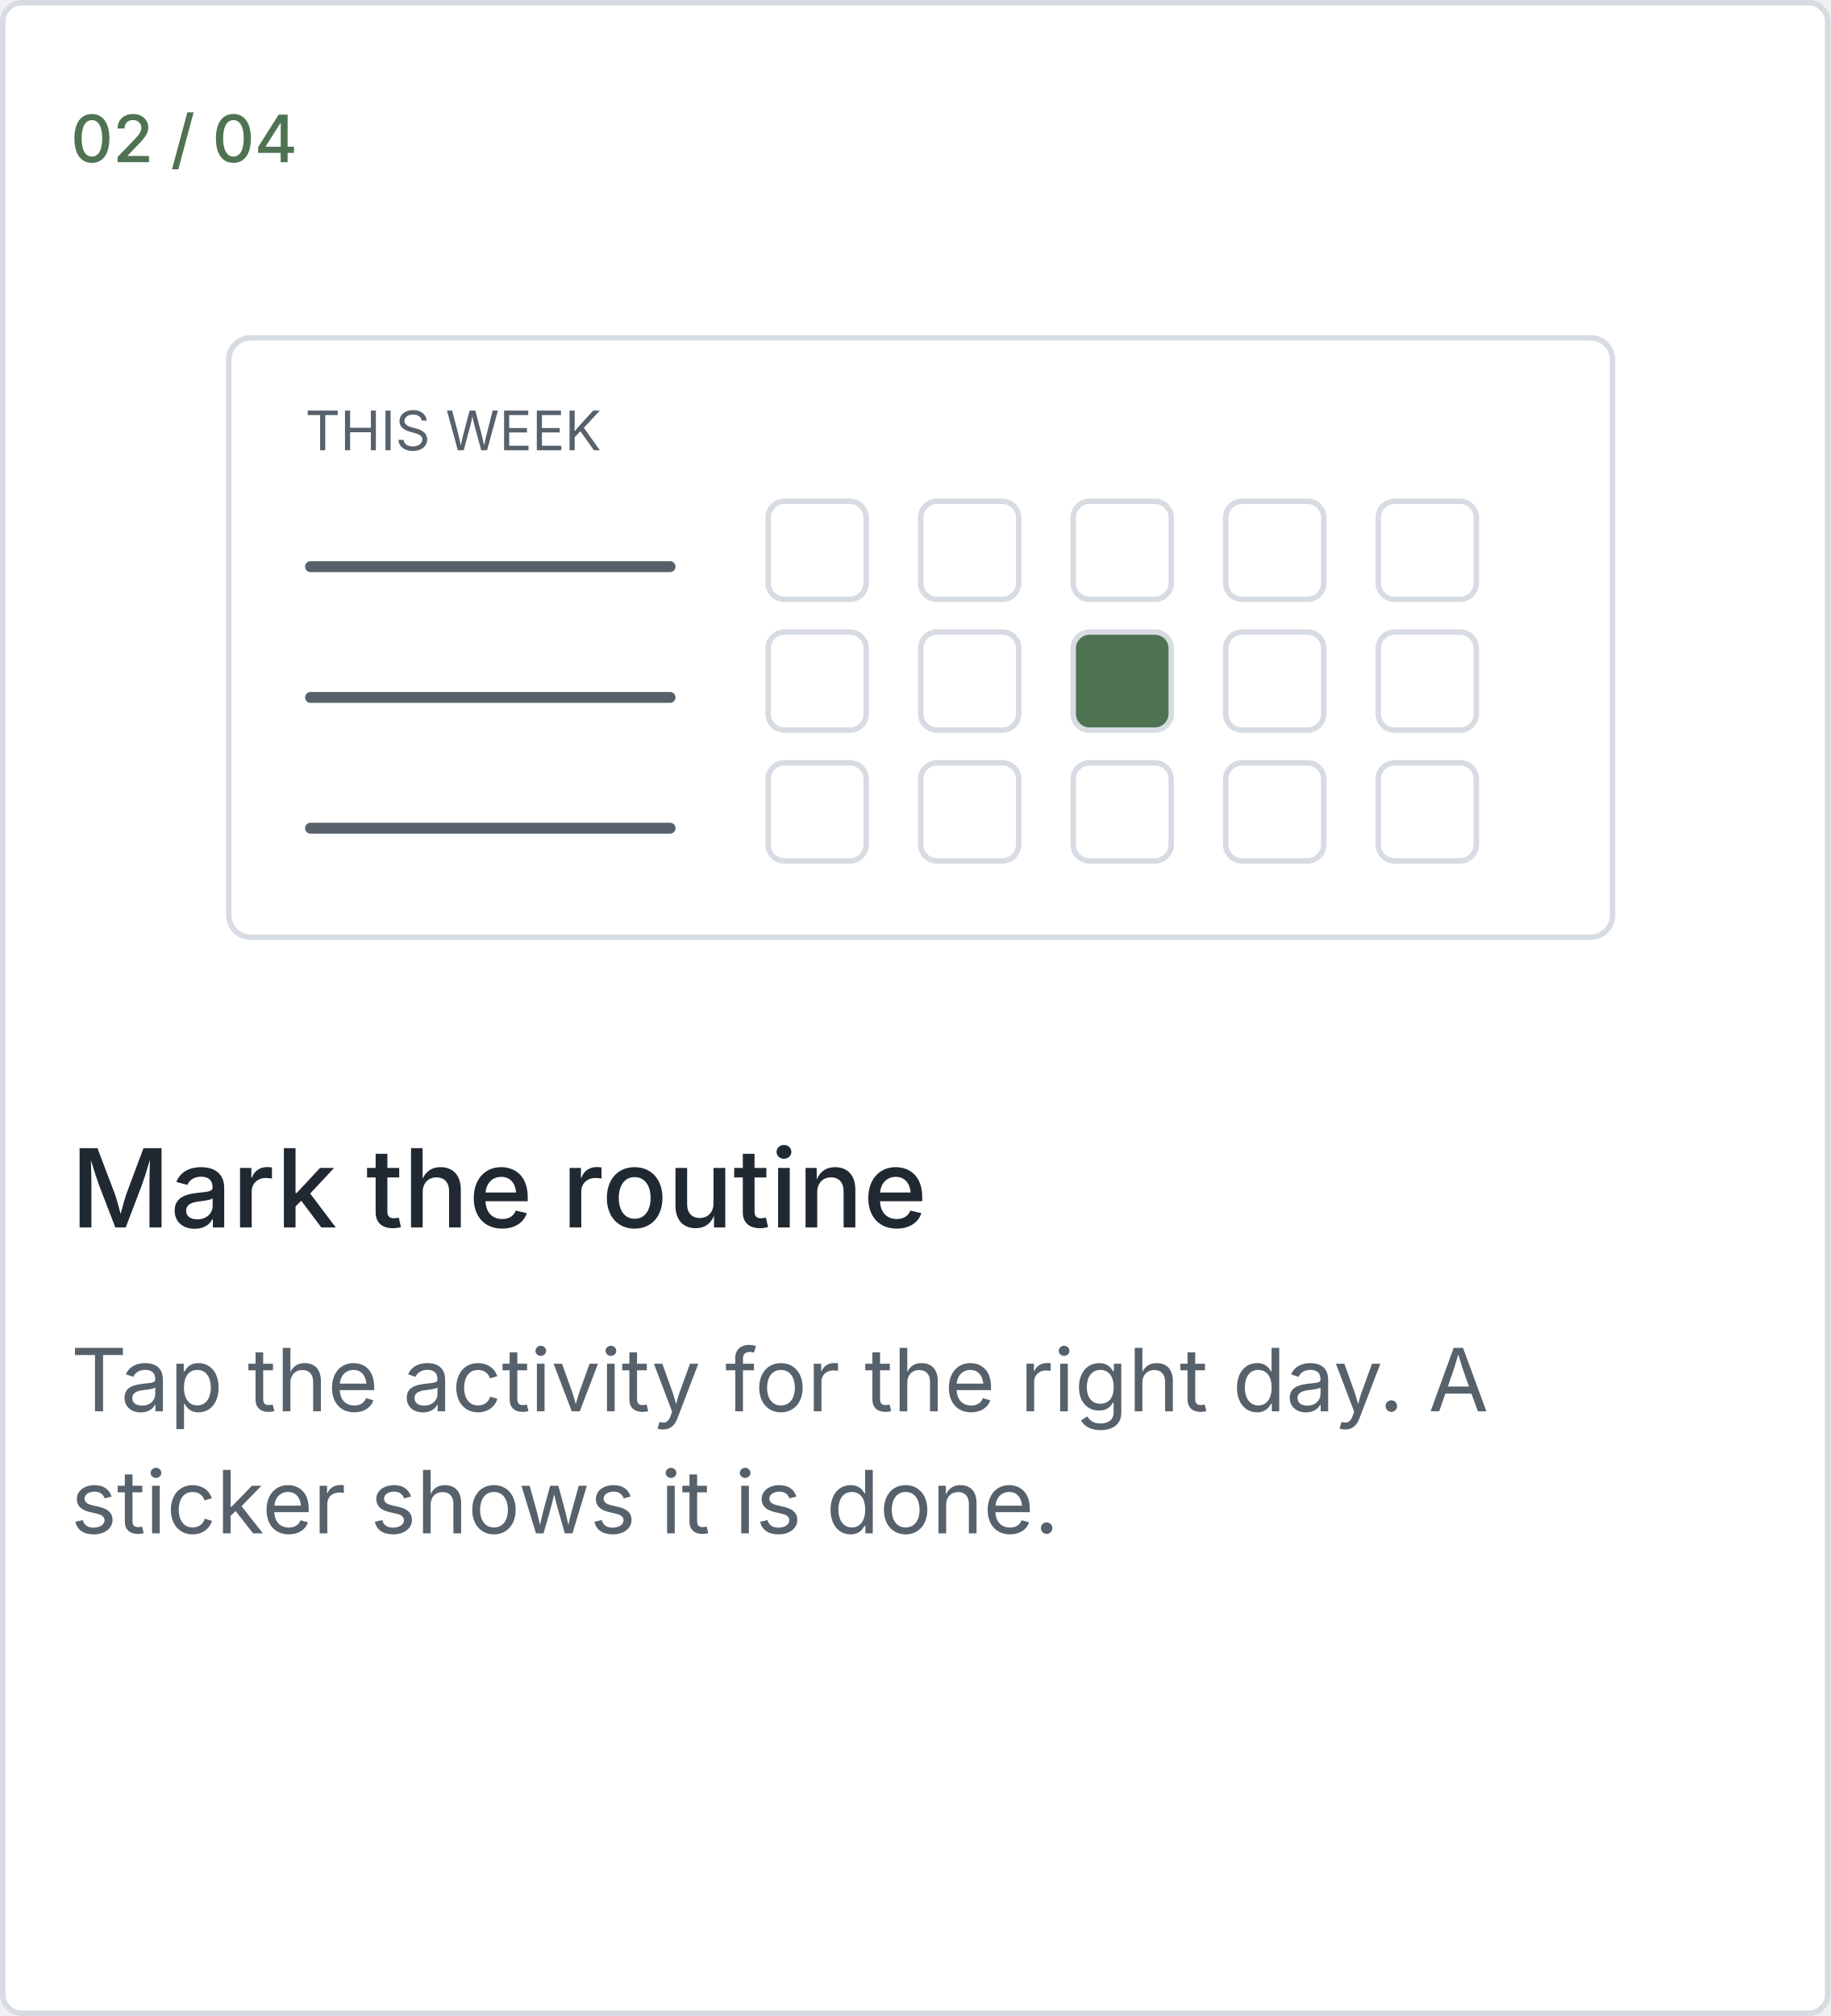
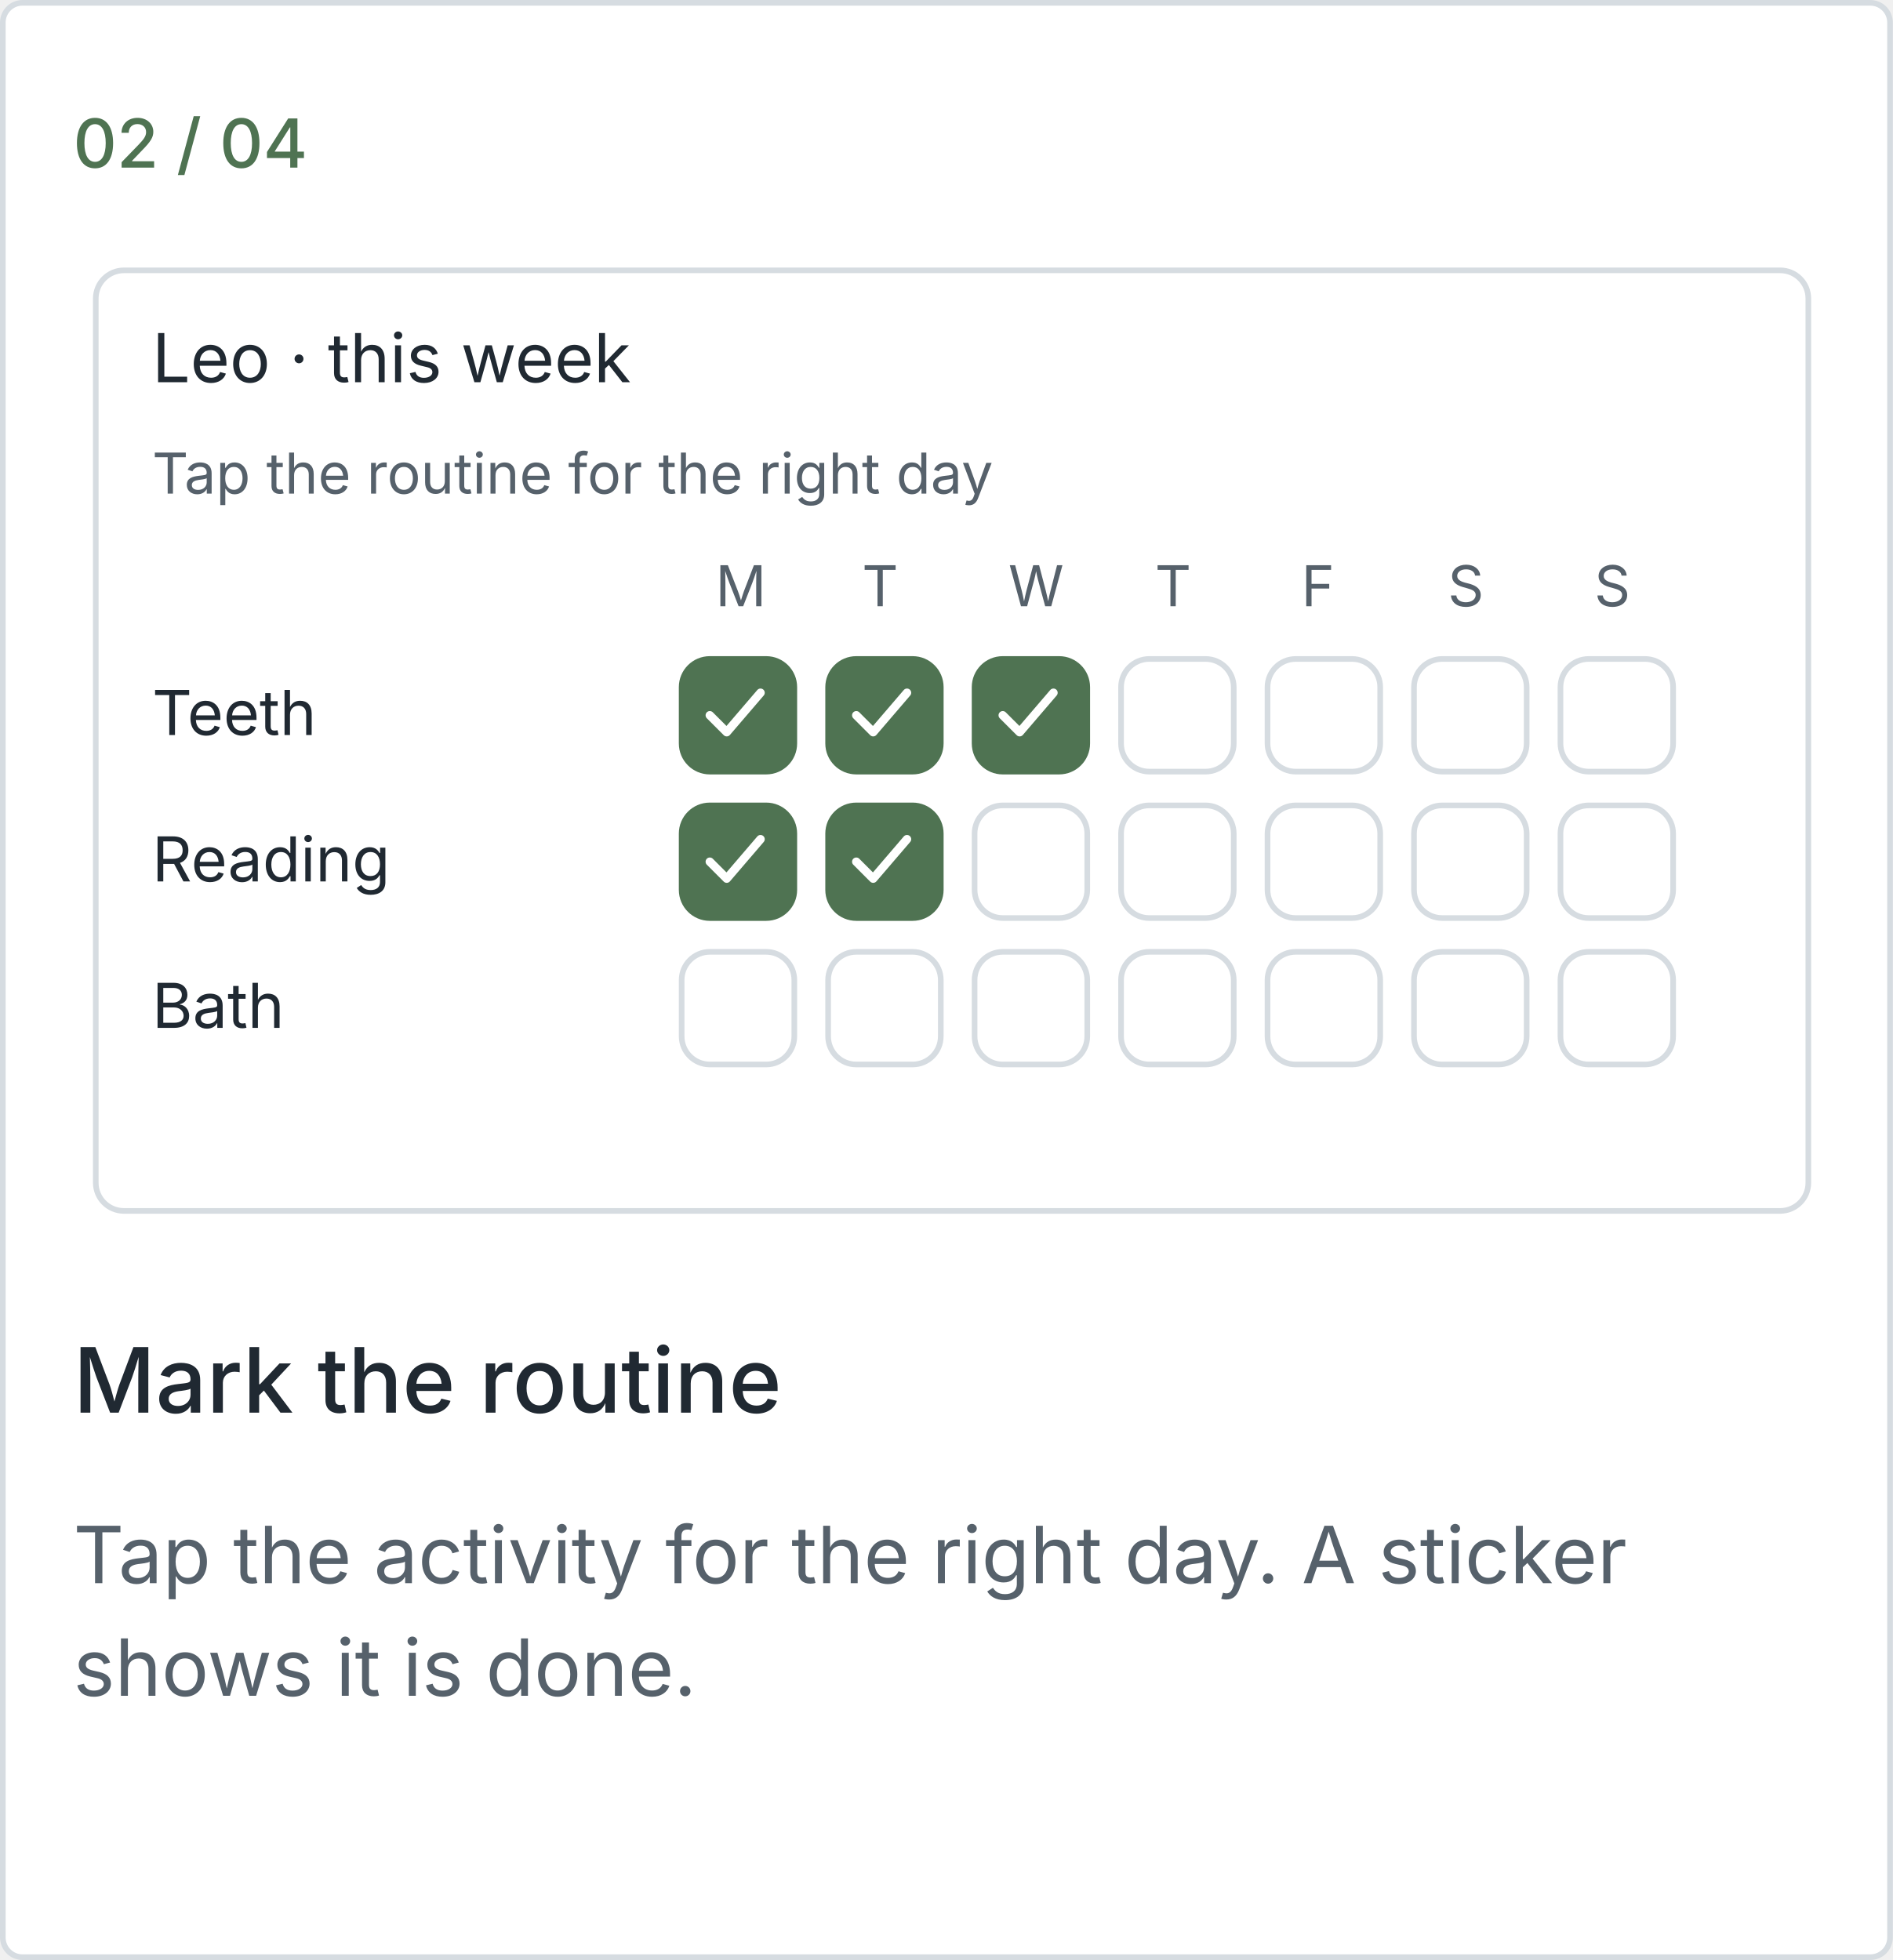
- <svg xmlns="http://www.w3.org/2000/svg" width="336" height="370" viewBox="0 0 336 370" fill="none">
-   <rect x="0.5" y="0.5" width="335" height="369" rx="3.5" fill="white" />
-   <rect x="0.5" y="0.5" width="335" height="369" rx="3.5" stroke="#D6DCE1" />
+ <svg xmlns="http://www.w3.org/2000/svg" width="336" height="348" viewBox="0 0 336 348" fill="none">
+   <rect x="0.5" y="0.5" width="335" height="347" rx="3.5" fill="white" />
+   <rect x="0.5" y="0.5" width="335" height="347" rx="3.5" stroke="#D6DCE1" />
  <text fill="#4F7352" style="white-space: pre" xml:space="preserve" font-family="Inter" font-size="12" font-weight="500" letter-spacing="0em">
    <tspan x="13" y="29.764">02 / 04</tspan>
  </text>
-   <path d="M292 62H46C43.791 62 42 63.791 42 66V168C42 170.209 43.791 172 46 172H292C294.209 172 296 170.209 296 168V66C296 63.791 294.209 62 292 62Z" fill="white" stroke="#D6DCE1" />
+   <path d="M316 48H22C19.239 48 17 50.239 17 53V210C17 212.761 19.239 215 22 215H316C318.761 215 321 212.761 321 210V53C321 50.239 318.761 48 316 48Z" fill="white" stroke="#D6DCE1" />
+   <text fill="#202932" style="white-space: pre" xml:space="preserve" font-family="Inter" font-size="12" letter-spacing="0em">
+     <tspan x="27" y="67.864">Leo · this week</tspan>
+   </text>
  <text fill="#56616B" style="white-space: pre" xml:space="preserve" font-family="Inter" font-size="10" letter-spacing="0em">
-     <tspan x="56" y="82.636">THIS WEEK</tspan>
+     <tspan x="27" y="87.636">Tap the routine for the right day</tspan>
  </text>
-   <path d="M57 104H123" stroke="#56616B" stroke-width="2" stroke-linecap="round" stroke-linejoin="round" />
-   <path d="M156 92H144C142.343 92 141 93.343 141 95V107C141 108.657 142.343 110 144 110H156C157.657 110 159 108.657 159 107V95C159 93.343 157.657 92 156 92Z" fill="white" stroke="#D6DCE1" />
-   <path d="M184 92H172C170.343 92 169 93.343 169 95V107C169 108.657 170.343 110 172 110H184C185.657 110 187 108.657 187 107V95C187 93.343 185.657 92 184 92Z" fill="white" stroke="#D6DCE1" />
-   <path d="M212 92H200C198.343 92 197 93.343 197 95V107C197 108.657 198.343 110 200 110H212C213.657 110 215 108.657 215 107V95C215 93.343 213.657 92 212 92Z" fill="white" stroke="#D6DCE1" />
-   <path d="M240 92H228C226.343 92 225 93.343 225 95V107C225 108.657 226.343 110 228 110H240C241.657 110 243 108.657 243 107V95C243 93.343 241.657 92 240 92Z" fill="white" stroke="#D6DCE1" />
-   <path d="M268 92H256C254.343 92 253 93.343 253 95V107C253 108.657 254.343 110 256 110H268C269.657 110 271 108.657 271 107V95C271 93.343 269.657 92 268 92Z" fill="white" stroke="#D6DCE1" />
-   <path d="M57 128H123" stroke="#56616B" stroke-width="2" stroke-linecap="round" stroke-linejoin="round" />
-   <path d="M156 116H144C142.343 116 141 117.343 141 119V131C141 132.657 142.343 134 144 134H156C157.657 134 159 132.657 159 131V119C159 117.343 157.657 116 156 116Z" fill="white" stroke="#D6DCE1" />
-   <path d="M184 116H172C170.343 116 169 117.343 169 119V131C169 132.657 170.343 134 172 134H184C185.657 134 187 132.657 187 131V119C187 117.343 185.657 116 184 116Z" fill="white" stroke="#D6DCE1" />
-   <path d="M212 116H200C198.343 116 197 117.343 197 119V131C197 132.657 198.343 134 200 134H212C213.657 134 215 132.657 215 131V119C215 117.343 213.657 116 212 116Z" fill="#4F7352" stroke="#D6DCE1" />
-   <path d="M240 116H228C226.343 116 225 117.343 225 119V131C225 132.657 226.343 134 228 134H240C241.657 134 243 132.657 243 131V119C243 117.343 241.657 116 240 116Z" fill="white" stroke="#D6DCE1" />
-   <path d="M268 116H256C254.343 116 253 117.343 253 119V131C253 132.657 254.343 134 256 134H268C269.657 134 271 132.657 271 131V119C271 117.343 269.657 116 268 116Z" fill="white" stroke="#D6DCE1" />
-   <path d="M57 152H123" stroke="#56616B" stroke-width="2" stroke-linecap="round" stroke-linejoin="round" />
-   <path d="M156 140H144C142.343 140 141 141.343 141 143V155C141 156.657 142.343 158 144 158H156C157.657 158 159 156.657 159 155V143C159 141.343 157.657 140 156 140Z" fill="white" stroke="#D6DCE1" />
-   <path d="M184 140H172C170.343 140 169 141.343 169 143V155C169 156.657 170.343 158 172 158H184C185.657 158 187 156.657 187 155V143C187 141.343 185.657 140 184 140Z" fill="white" stroke="#D6DCE1" />
-   <path d="M212 140H200C198.343 140 197 141.343 197 143V155C197 156.657 198.343 158 200 158H212C213.657 158 215 156.657 215 155V143C215 141.343 213.657 140 212 140Z" fill="white" stroke="#D6DCE1" />
-   <path d="M240 140H228C226.343 140 225 141.343 225 143V155C225 156.657 226.343 158 228 158H240C241.657 158 243 156.657 243 155V143C243 141.343 241.657 140 240 140Z" fill="white" stroke="#D6DCE1" />
-   <path d="M268 140H256C254.343 140 253 141.343 253 143V155C253 156.657 254.343 158 256 158H268C269.657 158 271 156.657 271 155V143C271 141.343 269.657 140 268 140Z" fill="white" stroke="#D6DCE1" />
-   <path d="M201 123L205 127L213 118" stroke="#4F7352" stroke-width="2" stroke-linecap="round" stroke-linejoin="round" />
-   <text fill="#202932" style="white-space: pre" xml:space="preserve" font-family="Inter" font-size="20" font-weight="500" letter-spacing="0em">
-     <tspan x="13" y="225.273">Mark the routine</tspan>
+   <text fill="#56616B" style="white-space: pre" xml:space="preserve" font-family="Inter" font-size="10" letter-spacing="0em">
+     <tspan x="127" y="107.636">M</tspan>
  </text>
-   <text fill="#56616B" style="white-space: pre" xml:space="preserve" font-family="Inter" font-size="16" letter-spacing="0em">
-     <tspan x="13" y="259.018">Tap the activity for the right day. A </tspan>
-     <tspan x="13" y="281.418">sticker shows it is done.</tspan>
+   <text fill="#56616B" style="white-space: pre" xml:space="preserve" font-family="Inter" font-size="10" letter-spacing="0em">
+     <tspan x="153" y="107.636">T</tspan>
+   </text>
+   <text fill="#56616B" style="white-space: pre" xml:space="preserve" font-family="Inter" font-size="10" letter-spacing="0em">
+     <tspan x="179" y="107.636">W</tspan>
+   </text>
+   <text fill="#56616B" style="white-space: pre" xml:space="preserve" font-family="Inter" font-size="10" letter-spacing="0em">
+     <tspan x="205" y="107.636">T</tspan>
+   </text>
+   <text fill="#56616B" style="white-space: pre" xml:space="preserve" font-family="Inter" font-size="10" letter-spacing="0em">
+     <tspan x="231" y="107.636">F</tspan>
+   </text>
+   <text fill="#56616B" style="white-space: pre" xml:space="preserve" font-family="Inter" font-size="10" letter-spacing="0em">
+     <tspan x="257" y="107.636">S</tspan>
+   </text>
+   <text fill="#56616B" style="white-space: pre" xml:space="preserve" font-family="Inter" font-size="10" letter-spacing="0em">
+     <tspan x="283" y="107.636">S</tspan>
+   </text>
+   <text fill="#202932" style="white-space: pre" xml:space="preserve" font-family="Inter" font-size="11" letter-spacing="0em">
+     <tspan x="27" y="130.5">Teeth</tspan>
+   </text>
+   <path d="M136 117H126C123.239 117 121 119.239 121 122V132C121 134.761 123.239 137 126 137H136C138.761 137 141 134.761 141 132V122C141 119.239 138.761 117 136 117Z" fill="#4F7352" stroke="#4F7352" />
+   <path d="M126 127L129 130L135 123" stroke="white" stroke-width="1.5" stroke-linecap="round" stroke-linejoin="round" />
+   <path d="M162 117H152C149.239 117 147 119.239 147 122V132C147 134.761 149.239 137 152 137H162C164.761 137 167 134.761 167 132V122C167 119.239 164.761 117 162 117Z" fill="#4F7352" stroke="#4F7352" />
+   <path d="M152 127L155 130L161 123" stroke="white" stroke-width="1.5" stroke-linecap="round" stroke-linejoin="round" />
+   <path d="M188 117H178C175.239 117 173 119.239 173 122V132C173 134.761 175.239 137 178 137H188C190.761 137 193 134.761 193 132V122C193 119.239 190.761 117 188 117Z" fill="#4F7352" stroke="#4F7352" />
+   <path d="M178 127L181 130L187 123" stroke="white" stroke-width="1.5" stroke-linecap="round" stroke-linejoin="round" />
+   <path d="M214 117H204C201.239 117 199 119.239 199 122V132C199 134.761 201.239 137 204 137H214C216.761 137 219 134.761 219 132V122C219 119.239 216.761 117 214 117Z" fill="white" stroke="#D6DCE1" />
+   <path d="M240 117H230C227.239 117 225 119.239 225 122V132C225 134.761 227.239 137 230 137H240C242.761 137 245 134.761 245 132V122C245 119.239 242.761 117 240 117Z" fill="white" stroke="#D6DCE1" />
+   <path d="M266 117H256C253.239 117 251 119.239 251 122V132C251 134.761 253.239 137 256 137H266C268.761 137 271 134.761 271 132V122C271 119.239 268.761 117 266 117Z" fill="white" stroke="#D6DCE1" />
+   <path d="M292 117H282C279.239 117 277 119.239 277 122V132C277 134.761 279.239 137 282 137H292C294.761 137 297 134.761 297 132V122C297 119.239 294.761 117 292 117Z" fill="white" stroke="#D6DCE1" />
+   <text fill="#202932" style="white-space: pre" xml:space="preserve" font-family="Inter" font-size="11" letter-spacing="0em">
+     <tspan x="27" y="156.5">Reading</tspan>
+   </text>
+   <path d="M136 143H126C123.239 143 121 145.239 121 148V158C121 160.761 123.239 163 126 163H136C138.761 163 141 160.761 141 158V148C141 145.239 138.761 143 136 143Z" fill="#4F7352" stroke="#4F7352" />
+   <path d="M126 153L129 156L135 149" stroke="white" stroke-width="1.5" stroke-linecap="round" stroke-linejoin="round" />
+   <path d="M162 143H152C149.239 143 147 145.239 147 148V158C147 160.761 149.239 163 152 163H162C164.761 163 167 160.761 167 158V148C167 145.239 164.761 143 162 143Z" fill="#4F7352" stroke="#4F7352" />
+   <path d="M152 153L155 156L161 149" stroke="white" stroke-width="1.5" stroke-linecap="round" stroke-linejoin="round" />
+   <path d="M188 143H178C175.239 143 173 145.239 173 148V158C173 160.761 175.239 163 178 163H188C190.761 163 193 160.761 193 158V148C193 145.239 190.761 143 188 143Z" fill="white" stroke="#D6DCE1" />
+   <path d="M214 143H204C201.239 143 199 145.239 199 148V158C199 160.761 201.239 163 204 163H214C216.761 163 219 160.761 219 158V148C219 145.239 216.761 143 214 143Z" fill="white" stroke="#D6DCE1" />
+   <path d="M240 143H230C227.239 143 225 145.239 225 148V158C225 160.761 227.239 163 230 163H240C242.761 163 245 160.761 245 158V148C245 145.239 242.761 143 240 143Z" fill="white" stroke="#D6DCE1" />
+   <path d="M266 143H256C253.239 143 251 145.239 251 148V158C251 160.761 253.239 163 256 163H266C268.761 163 271 160.761 271 158V148C271 145.239 268.761 143 266 143Z" fill="white" stroke="#D6DCE1" />
+   <path d="M292 143H282C279.239 143 277 145.239 277 148V158C277 160.761 279.239 163 282 163H292C294.761 163 297 160.761 297 158V148C297 145.239 294.761 143 292 143Z" fill="white" stroke="#D6DCE1" />
+   <text fill="#202932" style="white-space: pre" xml:space="preserve" font-family="Inter" font-size="11" letter-spacing="0em">
+     <tspan x="27" y="182.5">Bath</tspan>
+   </text>
+   <path d="M136 169H126C123.239 169 121 171.239 121 174V184C121 186.761 123.239 189 126 189H136C138.761 189 141 186.761 141 184V174C141 171.239 138.761 169 136 169Z" fill="white" stroke="#D6DCE1" />
+   <path d="M162 169H152C149.239 169 147 171.239 147 174V184C147 186.761 149.239 189 152 189H162C164.761 189 167 186.761 167 184V174C167 171.239 164.761 169 162 169Z" fill="white" stroke="#D6DCE1" />
+   <path d="M188 169H178C175.239 169 173 171.239 173 174V184C173 186.761 175.239 189 178 189H188C190.761 189 193 186.761 193 184V174C193 171.239 190.761 169 188 169Z" fill="white" stroke="#D6DCE1" />
+   <path d="M214 169H204C201.239 169 199 171.239 199 174V184C199 186.761 201.239 189 204 189H214C216.761 189 219 186.761 219 184V174C219 171.239 216.761 169 214 169Z" fill="white" stroke="#D6DCE1" />
+   <path d="M240 169H230C227.239 169 225 171.239 225 174V184C225 186.761 227.239 189 230 189H240C242.761 189 245 186.761 245 184V174C245 171.239 242.761 169 240 169Z" fill="white" stroke="#D6DCE1" />
+   <path d="M266 169H256C253.239 169 251 171.239 251 174V184C251 186.761 253.239 189 256 189H266C268.761 189 271 186.761 271 184V174C271 171.239 268.761 169 266 169Z" fill="white" stroke="#D6DCE1" />
+   <path d="M292 169H282C279.239 169 277 171.239 277 174V184C277 186.761 279.239 189 282 189H292C294.761 189 297 186.761 297 184V174C297 171.239 294.761 169 292 169Z" fill="white" stroke="#D6DCE1" />
+   <text fill="#202932" style="white-space: pre" xml:space="preserve" font-family="Inter" font-size="16" font-weight="500" letter-spacing="0em">
+     <tspan x="13" y="250.818">Mark the routine</tspan>
+   </text>
+   <text fill="#56616B" style="white-space: pre" xml:space="preserve" font-family="Inter" font-size="14" letter-spacing="0em">
+     <tspan x="13" y="281.091">Tap the activity for the right day. A sticker </tspan>
+     <tspan x="13" y="301.091">shows it is done.</tspan>
  </text>
</svg>
